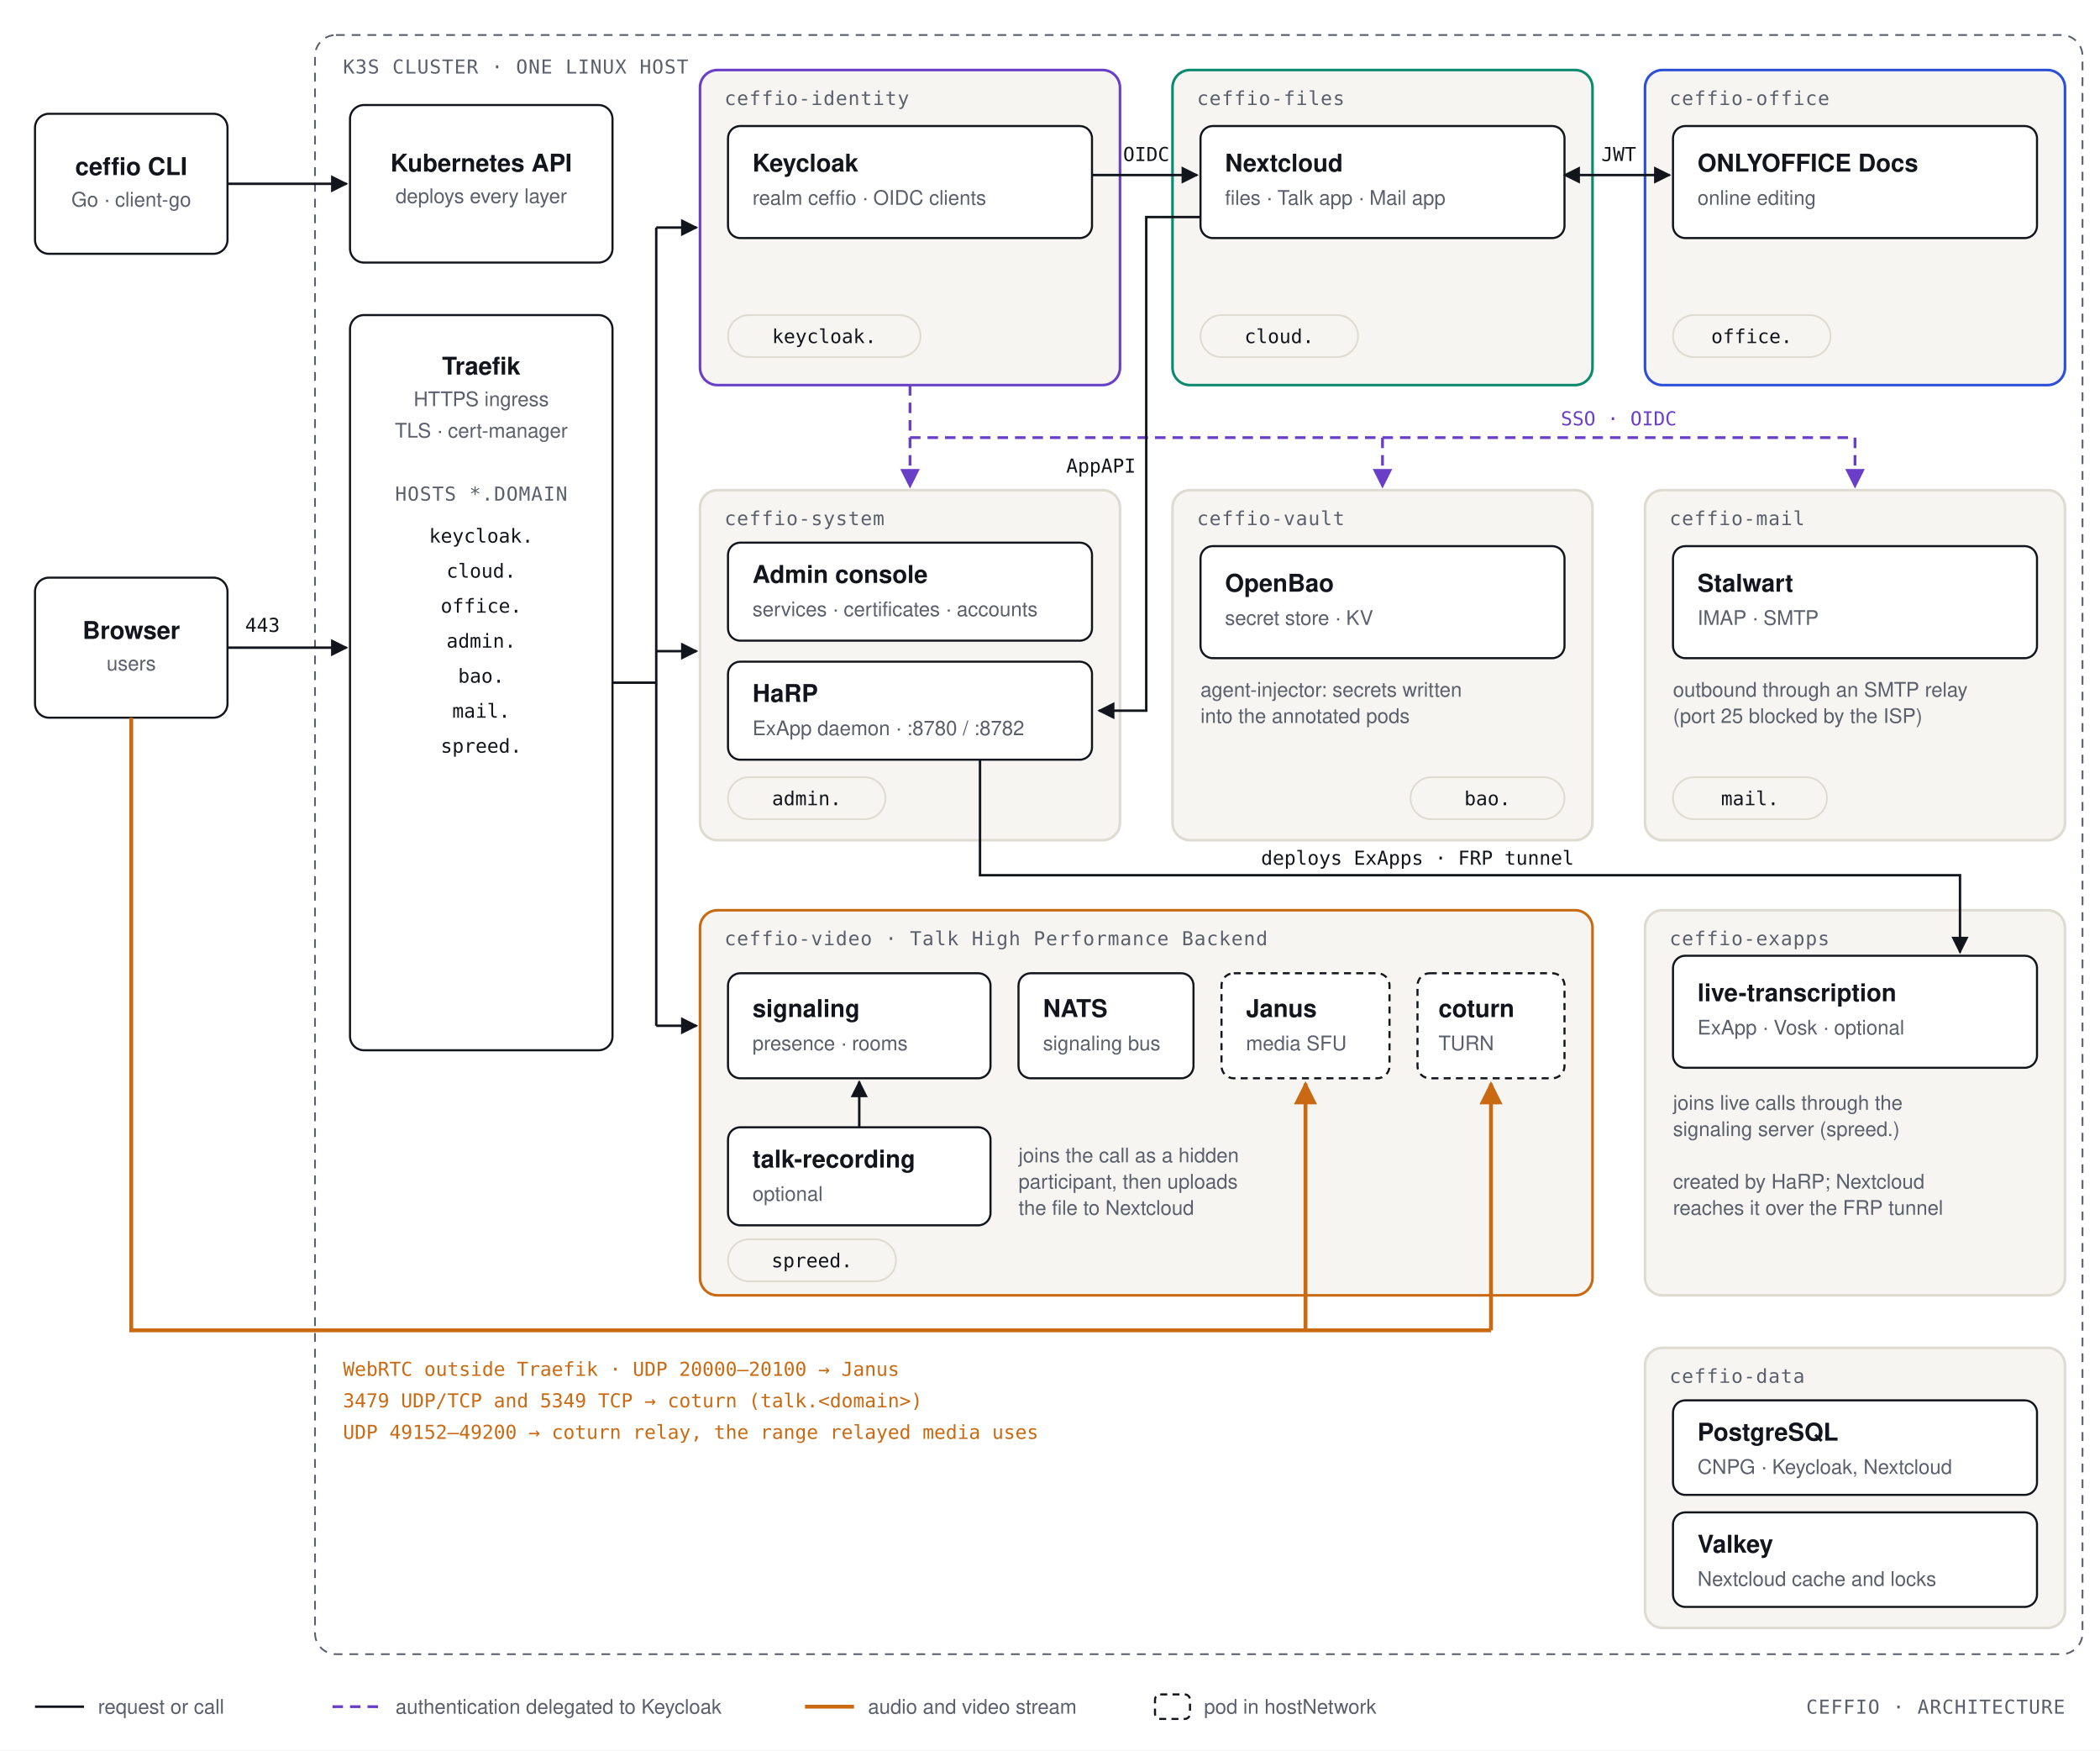
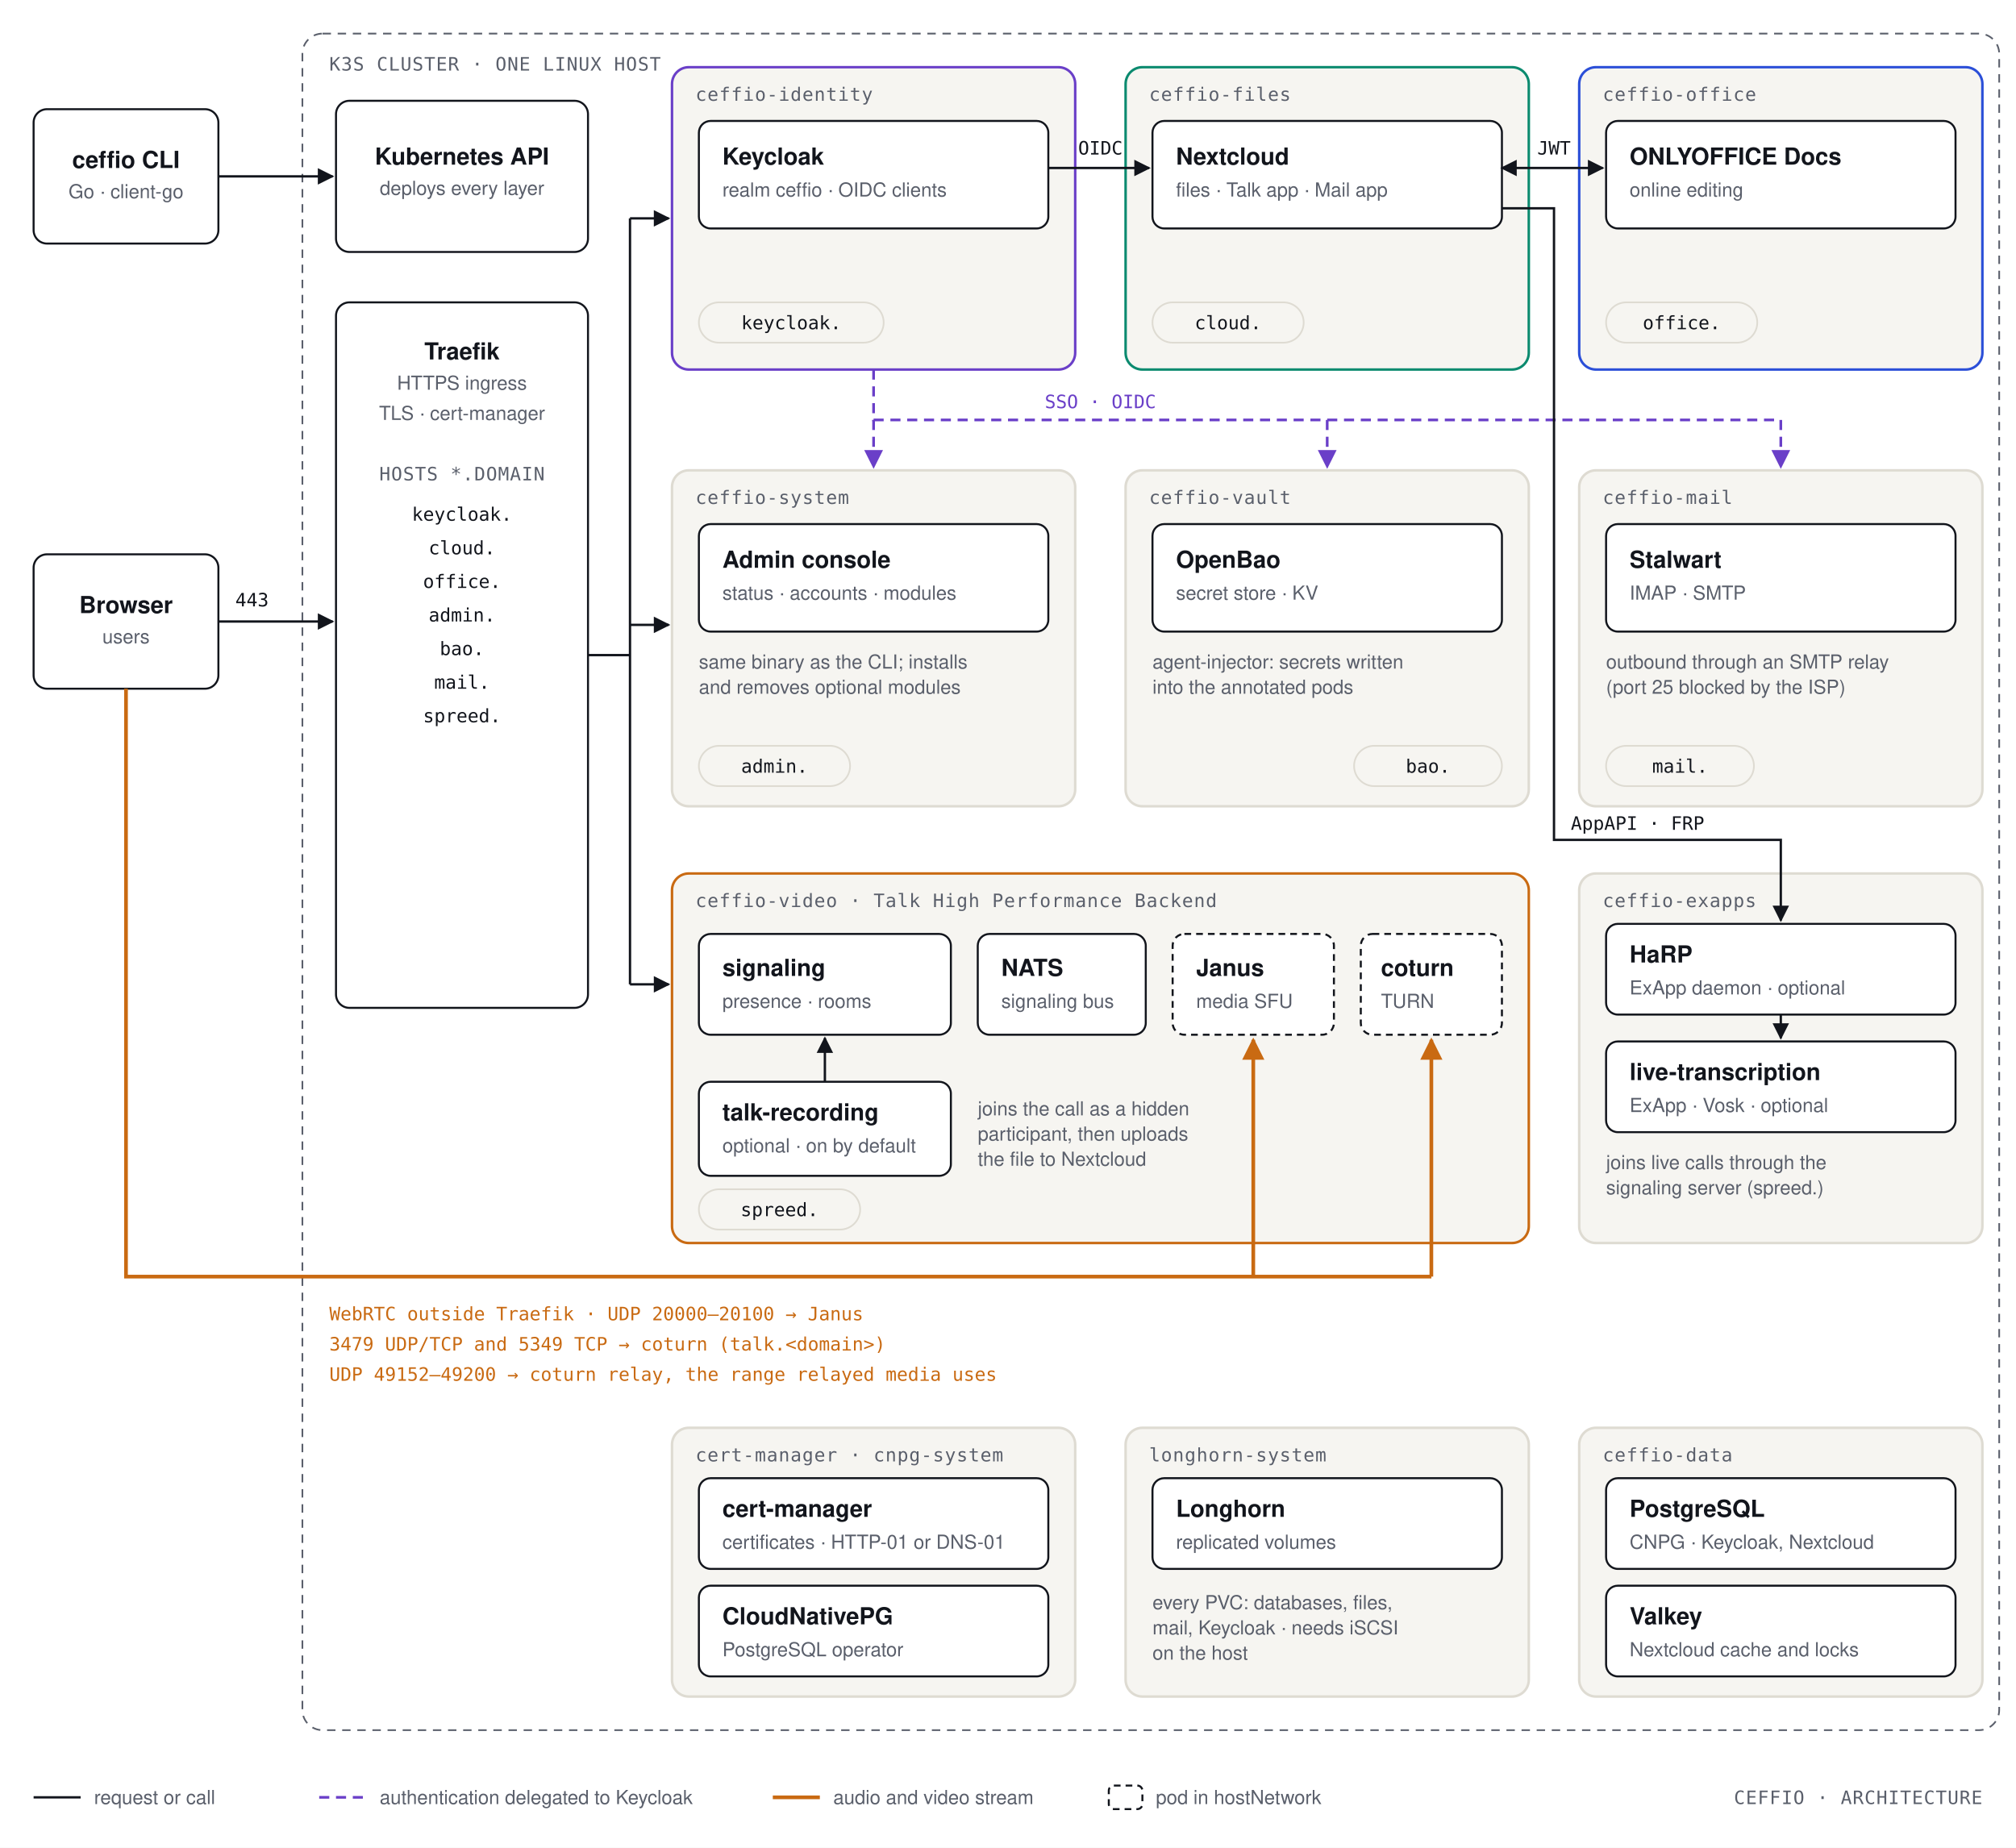
- <svg xmlns="http://www.w3.org/2000/svg" viewBox="0 0 1200 1000" width="1200" height="1000" role="img" aria-label="The browser reaches Traefik over HTTPS, which routes by host name to Keycloak, Nextcloud, ONLYOFFICE, the console, OpenBao, Stalwart and the Talk signaling server. Keycloak provides SSO OIDC to Nextcloud, the console, OpenBao and Stalwart. Nextcloud calls ONLYOFFICE with a JWT token, and drives its External Apps through HaRP, which deploys them in the ceffio-exapps namespace and reaches them over an FRP tunnel. The Talk recording server joins calls through the signaling server. WebRTC media goes directly from the browser to Janus and coturn, in hostNetwork, without passing through Traefik. The CLI drives the K3s Kubernetes API.">
+ <svg xmlns="http://www.w3.org/2000/svg" viewBox="0 0 1200 1100" width="1200" height="1100" role="img" aria-label="The browser reaches Traefik over HTTPS, which routes by host name to Keycloak, Nextcloud, ONLYOFFICE, the console, OpenBao, Stalwart and the Talk signaling server. Keycloak provides SSO OIDC to Nextcloud, the console, OpenBao and Stalwart. Nextcloud calls ONLYOFFICE with a JWT token, and drives its External Apps through HaRP, an optional module that lives with them in ceffio-exapps. The Talk recording server joins calls through the signaling server. WebRTC media goes directly from the browser to Janus and coturn, in hostNetwork, without passing through Traefik. cert-manager issues the certificates, CloudNativePG runs PostgreSQL, and Longhorn provides every persistent volume. The CLI and the admin console are the same binary and drive the K3s Kubernetes API.">
  <style>
.t-ns,.t-lbl,.t-host{font-family:'IBM Plex Mono',ui-monospace,SFMono-Regular,Menlo,Consolas,monospace;font-size:11px}
.t-ns{letter-spacing:.04em}
.t-name{font-family:Sora,'Segoe UI',Helvetica,Arial,sans-serif;font-size:14px;font-weight:600}
.t-sub{font-family:Sora,'Segoe UI',Helvetica,Arial,sans-serif;font-size:11.5px}
.paper{fill:#FFFFFF}
.frame{fill:none;stroke:#5A5F6B;stroke-width:1;stroke-dasharray:5 4}
.grp{fill:#F6F5F1;stroke:#DEDBD2;stroke-width:1.5}
.grp.id{stroke:#6A3FC8}.grp.files{stroke:#0B8A6F}.grp.docs{stroke:#2B4FD8}.grp.talk{stroke:#C96A12}
.node{fill:#FFFFFF;stroke:#12151C;stroke-width:1.2}
.node.host{stroke-dasharray:4 3}
.edge{fill:none;stroke:#12151C;stroke-width:1.4}
.edge.sso{stroke:#6A3FC8;stroke-dasharray:6 4;stroke-width:1.6}
.edge.media{stroke:#C96A12;stroke-width:2.2}
.t-ns{fill:#5A5F6B}.t-name{fill:#12151C}.t-sub{fill:#5A5F6B}
.t-lbl,.t-host{fill:#12151C}.t-lbl.sso{fill:#6A3FC8}.t-lbl.media{fill:#C96A12}
.pill{fill:#F6F5F1;stroke:#DEDBD2}
.ah{fill:#12151C}.ah-sso{fill:#6A3FC8}.ah-media{fill:#C96A12}
@media (prefers-color-scheme: dark){
.paper{fill:#1A1E26}
.frame{stroke:#9BA1AE}
.grp{fill:#11141A;stroke:#2C313B}
.grp.id{stroke:#A98BF0}.grp.files{stroke:#3FC3A2}.grp.docs{stroke:#7D98FF}.grp.talk{stroke:#F5A55A}
.node{fill:#1A1E26;stroke:#ECEAE4}
.edge{stroke:#ECEAE4}
.edge.sso{stroke:#A98BF0}
.edge.media{stroke:#F5A55A}
.t-ns{fill:#9BA1AE}.t-name{fill:#ECEAE4}.t-sub{fill:#9BA1AE}
.t-lbl,.t-host{fill:#ECEAE4}.t-lbl.sso{fill:#A98BF0}.t-lbl.media{fill:#F5A55A}
.pill{fill:#11141A;stroke:#2C313B}
.ah{fill:#ECEAE4}.ah-sso{fill:#A98BF0}.ah-media{fill:#F5A55A}}
</style>
-   <rect class="paper" x="0" y="0" width="1200" height="1000" />
+   <rect class="paper" x="0" y="0" width="1200" height="1100" />
  <defs>
    <marker id="ah" viewBox="0 0 10 10" refX="9" refY="5" markerWidth="7" markerHeight="7" orient="auto-start-reverse">
      <path class="ah" d="M0 0 L10 5 L0 10 z" />
    </marker>
    <marker id="ahs" viewBox="0 0 10 10" refX="9" refY="5" markerWidth="7" markerHeight="7" orient="auto-start-reverse">
      <path class="ah-sso" d="M0 0 L10 5 L0 10 z" />
    </marker>
    <marker id="ahm" viewBox="0 0 10 10" refX="9" refY="5" markerWidth="6" markerHeight="6" orient="auto-start-reverse">
      <path class="ah-media" d="M0 0 L10 5 L0 10 z" />
    </marker>
  </defs>
-   <rect class="frame" x="180" y="20" width="1010" height="925" rx="12" />
+   <rect class="frame" x="180" y="20" width="1010" height="1010" rx="12" />
  <text class="t-ns" x="196" y="42">K3S CLUSTER · ONE LINUX HOST</text>
  <rect class="node" x="20" y="65" width="110" height="80" rx="8" />
  <text class="t-name" x="75" y="100" text-anchor="middle">ceffio CLI</text>
  <text class="t-sub" x="75" y="118" text-anchor="middle">Go · client-go</text>
  <line class="edge" x1="130" y1="105" x2="198" y2="105" marker-end="url(#ah)" />
  <rect class="node" x="20" y="330" width="110" height="80" rx="8" />
  <text class="t-name" x="75" y="365" text-anchor="middle">Browser</text>
  <text class="t-sub" x="75" y="383" text-anchor="middle">users</text>
  <line class="edge" x1="130" y1="370" x2="198" y2="370" marker-end="url(#ah)" />
  <text class="t-lbl" x="150" y="361" text-anchor="middle">443</text>
  <rect class="node" x="200" y="60" width="150" height="90" rx="8" />
  <text class="t-name" x="275" y="98" text-anchor="middle">Kubernetes API</text>
  <text class="t-sub" x="275" y="116" text-anchor="middle">deploys every layer</text>
  <rect class="node" x="200" y="180" width="150" height="420" rx="8" />
  <text class="t-name" x="275" y="214" text-anchor="middle">Traefik</text>
  <text class="t-sub" x="275" y="232" text-anchor="middle">HTTPS ingress</text>
  <text class="t-sub" x="275" y="250" text-anchor="middle">TLS · cert-manager</text>
  <text class="t-ns" x="275" y="286" text-anchor="middle">HOSTS *.DOMAIN</text>
  <text class="t-host" x="275" y="310" text-anchor="middle">keycloak.</text>
  <text class="t-host" x="275" y="330" text-anchor="middle">cloud.</text>
  <text class="t-host" x="275" y="350" text-anchor="middle">office.</text>
  <text class="t-host" x="275" y="370" text-anchor="middle">admin.</text>
  <text class="t-host" x="275" y="390" text-anchor="middle">bao.</text>
  <text class="t-host" x="275" y="410" text-anchor="middle">mail.</text>
  <text class="t-host" x="275" y="430" text-anchor="middle">spreed.</text>
  <line class="edge" x1="350" y1="390" x2="375" y2="390" />
  <line class="edge" x1="375" y1="130" x2="375" y2="586" />
  <line class="edge" x1="375" y1="130" x2="398" y2="130" marker-end="url(#ah)" />
  <line class="edge" x1="375" y1="372" x2="398" y2="372" marker-end="url(#ah)" />
  <line class="edge" x1="375" y1="586" x2="398" y2="586" marker-end="url(#ah)" />
  <rect class="grp id" x="400" y="40" width="240" height="180" rx="10" />
  <text class="t-ns" x="414" y="60">ceffio-identity</text>
  <rect class="node" x="416" y="72" width="208" height="64" rx="7" />
  <text class="t-name" x="430" y="98">Keycloak</text>
  <text class="t-sub" x="430" y="117">realm ceffio · OIDC clients</text>
  <rect class="pill" x="416" y="180" width="110" height="24" rx="12" />
  <text class="t-host" x="471" y="196" text-anchor="middle">keycloak.</text>
  <rect class="grp files" x="670" y="40" width="240" height="180" rx="10" />
  <text class="t-ns" x="684" y="60">ceffio-files</text>
  <rect class="node" x="686" y="72" width="208" height="64" rx="7" />
  <text class="t-name" x="700" y="98">Nextcloud</text>
  <text class="t-sub" x="700" y="117">files · Talk app · Mail app</text>
  <rect class="pill" x="686" y="180" width="90" height="24" rx="12" />
  <text class="t-host" x="731" y="196" text-anchor="middle">cloud.</text>
  <rect class="grp docs" x="940" y="40" width="240" height="180" rx="10" />
  <text class="t-ns" x="954" y="60">ceffio-office</text>
  <rect class="node" x="956" y="72" width="208" height="64" rx="7" />
  <text class="t-name" x="970" y="98">ONLYOFFICE Docs</text>
  <text class="t-sub" x="970" y="117">online editing</text>
  <rect class="pill" x="956" y="180" width="90" height="24" rx="12" />
  <text class="t-host" x="1001" y="196" text-anchor="middle">office.</text>
  <line class="edge" x1="624" y1="100" x2="684" y2="100" marker-end="url(#ah)" />
  <text class="t-lbl" x="655" y="92" text-anchor="middle">OIDC</text>
  <line class="edge" x1="894" y1="100" x2="954" y2="100" marker-start="url(#ah)" marker-end="url(#ah)" />
  <text class="t-lbl" x="925" y="92" text-anchor="middle">JWT</text>
  <polyline class="edge sso" points="520,220 520,250 1060,250" />
  <line class="edge sso" x1="520" y1="250" x2="520" y2="278" marker-end="url(#ahs)" />
  <line class="edge sso" x1="790" y1="250" x2="790" y2="278" marker-end="url(#ahs)" />
  <line class="edge sso" x1="1060" y1="250" x2="1060" y2="278" marker-end="url(#ahs)" />
-   <text class="t-lbl sso" x="925" y="243" text-anchor="middle">SSO · OIDC</text>
+   <text class="t-lbl sso" x="655" y="243" text-anchor="middle">SSO · OIDC</text>
  <rect class="grp" x="400" y="280" width="240" height="200" rx="10" />
  <text class="t-ns" x="414" y="300">ceffio-system</text>
-   <rect class="node" x="416" y="310" width="208" height="56" rx="7" />
-   <text class="t-name" x="430" y="333">Admin console</text>
-   <text class="t-sub" x="430" y="352">services · certificates · accounts</text>
-   <rect class="node" x="416" y="378" width="208" height="56" rx="7" />
-   <text class="t-name" x="430" y="401">HaRP</text>
-   <text class="t-sub" x="430" y="420">ExApp daemon · :8780 / :8782</text>
+   <rect class="node" x="416" y="312" width="208" height="64" rx="7" />
+   <text class="t-name" x="430" y="338">Admin console</text>
+   <text class="t-sub" x="430" y="357">status · accounts · modules</text>
+   <text class="t-sub" x="416" y="398">same binary as the CLI; installs</text>
+   <text class="t-sub" x="416" y="413">and removes optional modules</text>
  <rect class="pill" x="416" y="444" width="90" height="24" rx="12" />
  <text class="t-host" x="461" y="460" text-anchor="middle">admin.</text>
  <rect class="grp" x="670" y="280" width="240" height="200" rx="10" />
  <text class="t-ns" x="684" y="300">ceffio-vault</text>
  <rect class="node" x="686" y="312" width="208" height="64" rx="7" />
  <text class="t-name" x="700" y="338">OpenBao</text>
  <text class="t-sub" x="700" y="357">secret store · KV</text>
  <text class="t-sub" x="686" y="398">agent-injector: secrets written</text>
  <text class="t-sub" x="686" y="413">into the annotated pods</text>
  <rect class="pill" x="806" y="444" width="88" height="24" rx="12" />
  <text class="t-host" x="850" y="460" text-anchor="middle">bao.</text>
  <rect class="grp" x="940" y="280" width="240" height="200" rx="10" />
  <text class="t-ns" x="954" y="300">ceffio-mail</text>
  <rect class="node" x="956" y="312" width="208" height="64" rx="7" />
  <text class="t-name" x="970" y="338">Stalwart</text>
  <text class="t-sub" x="970" y="357">IMAP · SMTP</text>
  <text class="t-sub" x="956" y="398">outbound through an SMTP relay</text>
  <text class="t-sub" x="956" y="413">(port 25 blocked by the ISP)</text>
  <rect class="pill" x="956" y="444" width="88" height="24" rx="12" />
  <text class="t-host" x="1000" y="460" text-anchor="middle">mail.</text>
  <rect class="grp talk" x="400" y="520" width="510" height="220" rx="10" />
  <text class="t-ns" x="414" y="540">ceffio-video · Talk High Performance Backend</text>
  <rect class="node" x="416" y="556" width="150" height="60" rx="7" />
  <text class="t-name" x="430" y="581">signaling</text>
  <text class="t-sub" x="430" y="600">presence · rooms</text>
  <rect class="node" x="582" y="556" width="100" height="60" rx="7" />
  <text class="t-name" x="596" y="581">NATS</text>
  <text class="t-sub" x="596" y="600">signaling bus</text>
  <rect class="node host" x="698" y="556" width="96" height="60" rx="7" />
  <text class="t-name" x="712" y="581">Janus</text>
  <text class="t-sub" x="712" y="600">media SFU</text>
  <rect class="node host" x="810" y="556" width="84" height="60" rx="7" />
  <text class="t-name" x="822" y="581">coturn</text>
  <text class="t-sub" x="822" y="600">TURN</text>
  <rect class="node" x="416" y="644" width="150" height="56" rx="7" />
  <text class="t-name" x="430" y="667">talk-recording</text>
-   <text class="t-sub" x="430" y="686">optional</text>
+   <text class="t-sub" x="430" y="686">optional · on by default</text>
  <line class="edge" x1="491" y1="644" x2="491" y2="618" marker-end="url(#ah)" />
  <text class="t-sub" x="582" y="664">joins the call as a hidden</text>
  <text class="t-sub" x="582" y="679">participant, then uploads</text>
  <text class="t-sub" x="582" y="694">the file to Nextcloud</text>
  <rect class="pill" x="416" y="708" width="96" height="24" rx="12" />
  <text class="t-host" x="464" y="724" text-anchor="middle">spreed.</text>
  <rect class="grp" x="940" y="520" width="240" height="220" rx="10" />
  <text class="t-ns" x="954" y="540">ceffio-exapps</text>
-   <rect class="node" x="956" y="546" width="208" height="64" rx="7" />
-   <text class="t-name" x="970" y="572">live-transcription</text>
-   <text class="t-sub" x="970" y="591">ExApp · Vosk · optional</text>
-   <text class="t-sub" x="956" y="634">joins live calls through the</text>
-   <text class="t-sub" x="956" y="649">signaling server (spreed.)</text>
-   <text class="t-sub" x="956" y="679">created by HaRP; Nextcloud</text>
-   <text class="t-sub" x="956" y="694">reaches it over the FRP tunnel</text>
-   <rect class="grp" x="940" y="770" width="240" height="160" rx="10" />
-   <text class="t-ns" x="954" y="790">ceffio-data</text>
-   <rect class="node" x="956" y="800" width="208" height="54" rx="7" />
-   <text class="t-name" x="970" y="823">PostgreSQL</text>
-   <text class="t-sub" x="970" y="842">CNPG · Keycloak, Nextcloud</text>
-   <rect class="node" x="956" y="864" width="208" height="54" rx="7" />
-   <text class="t-name" x="970" y="887">Valkey</text>
-   <text class="t-sub" x="970" y="906">Nextcloud cache and locks</text>
-   <polyline class="edge" points="686,124 655,124 655,406 628,406" marker-end="url(#ah)" />
-   <text class="t-lbl" x="649" y="270" text-anchor="end">AppAPI</text>
-   <polyline class="edge" points="560,434 560,500 1120,500 1120,544" marker-end="url(#ah)" />
-   <text class="t-lbl" x="810" y="494" text-anchor="middle">deploys ExApps · FRP tunnel</text>
+   <rect class="node" x="956" y="550" width="208" height="54" rx="7" />
+   <text class="t-name" x="970" y="573">HaRP</text>
+   <text class="t-sub" x="970" y="592">ExApp daemon · optional</text>
+   <line class="edge" x1="1060" y1="604" x2="1060" y2="618" marker-end="url(#ah)" />
+   <rect class="node" x="956" y="620" width="208" height="54" rx="7" />
+   <text class="t-name" x="970" y="643">live-transcription</text>
+   <text class="t-sub" x="970" y="662">ExApp · Vosk · optional</text>
+   <text class="t-sub" x="956" y="696">joins live calls through the</text>
+   <text class="t-sub" x="956" y="711">signaling server (spreed.)</text>
+   <rect class="grp" x="400" y="850" width="240" height="160" rx="10" />
+   <text class="t-ns" x="414" y="870">cert-manager · cnpg-system</text>
+   <rect class="node" x="416" y="880" width="208" height="54" rx="7" />
+   <text class="t-name" x="430" y="903">cert-manager</text>
+   <text class="t-sub" x="430" y="922">certificates · HTTP-01 or DNS-01</text>
+   <rect class="node" x="416" y="944" width="208" height="54" rx="7" />
+   <text class="t-name" x="430" y="967">CloudNativePG</text>
+   <text class="t-sub" x="430" y="986">PostgreSQL operator</text>
+   <rect class="grp" x="670" y="850" width="240" height="160" rx="10" />
+   <text class="t-ns" x="684" y="870">longhorn-system</text>
+   <rect class="node" x="686" y="880" width="208" height="54" rx="7" />
+   <text class="t-name" x="700" y="903">Longhorn</text>
+   <text class="t-sub" x="700" y="922">replicated volumes</text>
+   <text class="t-sub" x="686" y="958">every PVC: databases, files,</text>
+   <text class="t-sub" x="686" y="973">mail, Keycloak · needs iSCSI</text>
+   <text class="t-sub" x="686" y="988">on the host</text>
+   <rect class="grp" x="940" y="850" width="240" height="160" rx="10" />
+   <text class="t-ns" x="954" y="870">ceffio-data</text>
+   <rect class="node" x="956" y="880" width="208" height="54" rx="7" />
+   <text class="t-name" x="970" y="903">PostgreSQL</text>
+   <text class="t-sub" x="970" y="922">CNPG · Keycloak, Nextcloud</text>
+   <rect class="node" x="956" y="944" width="208" height="54" rx="7" />
+   <text class="t-name" x="970" y="967">Valkey</text>
+   <text class="t-sub" x="970" y="986">Nextcloud cache and locks</text>
+   <polyline class="edge" points="894,124 925,124 925,500 1060,500 1060,548" marker-end="url(#ah)" />
+   <text class="t-lbl" x="935" y="494">AppAPI · FRP</text>
  <polyline class="edge media" points="75,410 75,760 852,760" />
  <line class="edge media" x1="746" y1="760" x2="746" y2="619" marker-end="url(#ahm)" />
  <line class="edge media" x1="852" y1="760" x2="852" y2="619" marker-end="url(#ahm)" />
  <text class="t-lbl media" x="196" y="786">WebRTC outside Traefik · UDP 20000–20100 → Janus</text>
  <text class="t-lbl media" x="196" y="804">3479 UDP/TCP and 5349 TCP → coturn (talk.&lt;domain&gt;)</text>
  <text class="t-lbl media" x="196" y="822">UDP 49152–49200 → coturn relay, the range relayed media uses</text>
-   <g transform="translate(20,975)">
+   <g transform="translate(20,1070)">
    <line class="edge" x1="0" y1="0" x2="28" y2="0" />
    <text class="t-sub" x="36" y="4">request or call</text>
    <line class="edge sso" x1="170" y1="0" x2="198" y2="0" />
    <text class="t-sub" x="206" y="4">authentication delegated to Keycloak</text>
    <line class="edge media" x1="440" y1="0" x2="468" y2="0" />
    <text class="t-sub" x="476" y="4">audio and video stream</text>
    <rect class="node host" x="640" y="-7" width="20" height="14" rx="3" />
    <text class="t-sub" x="668" y="4">pod in hostNetwork</text>
    <text class="t-ns" x="1160" y="4" text-anchor="end">CEFFIO · ARCHITECTURE</text>
  </g>
</svg>
